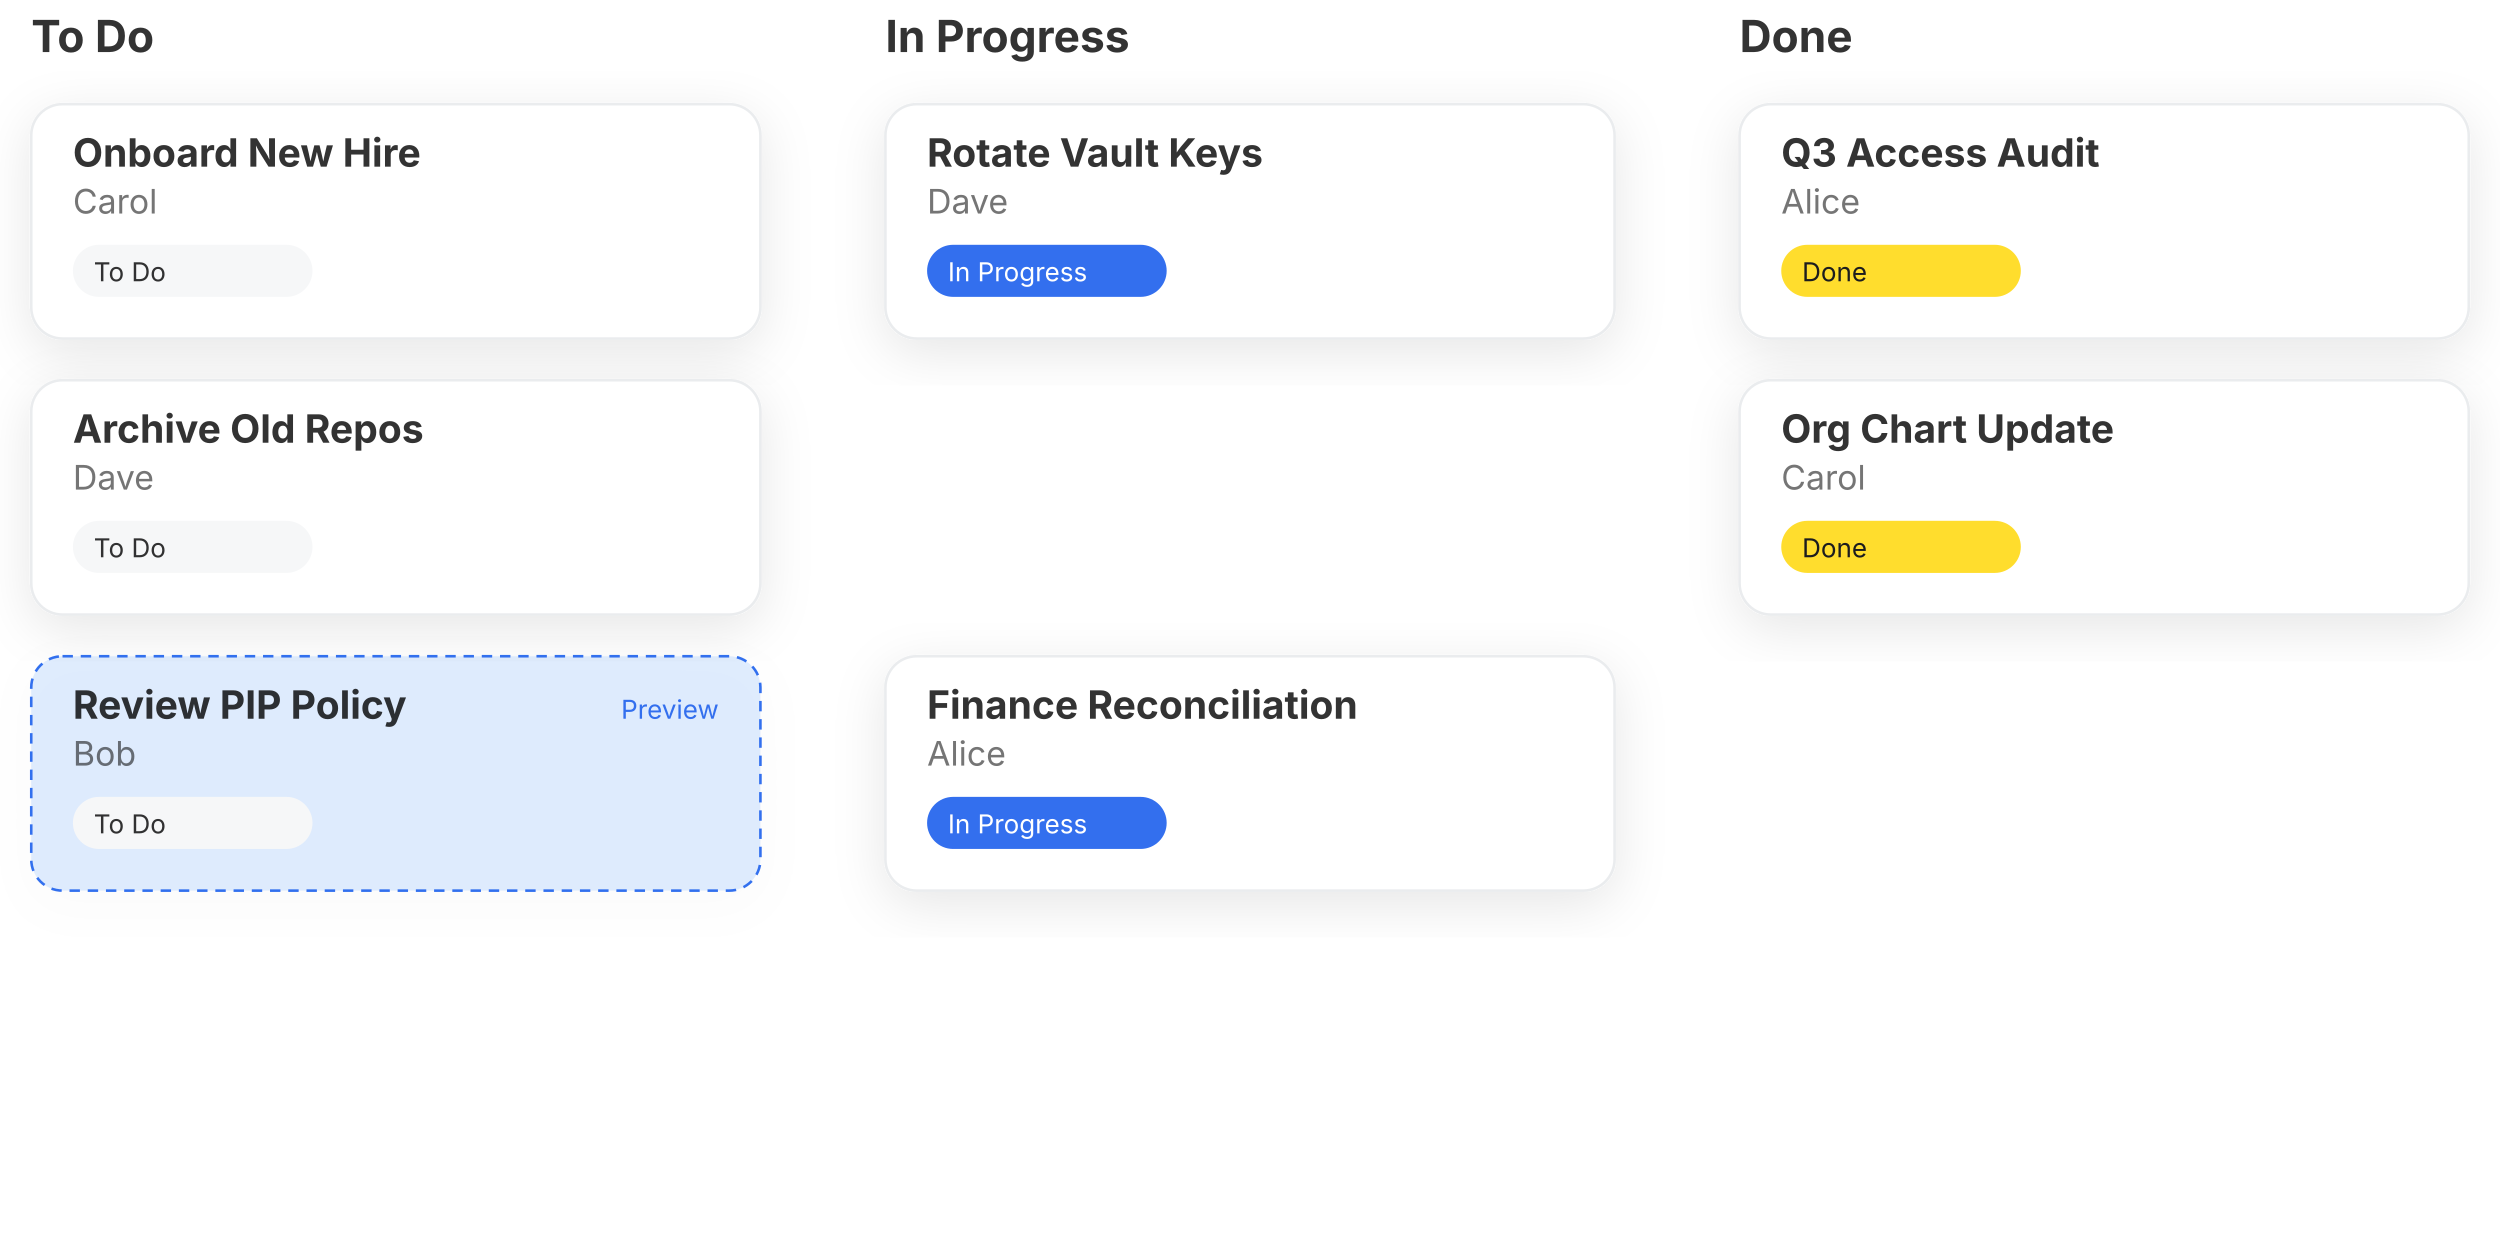
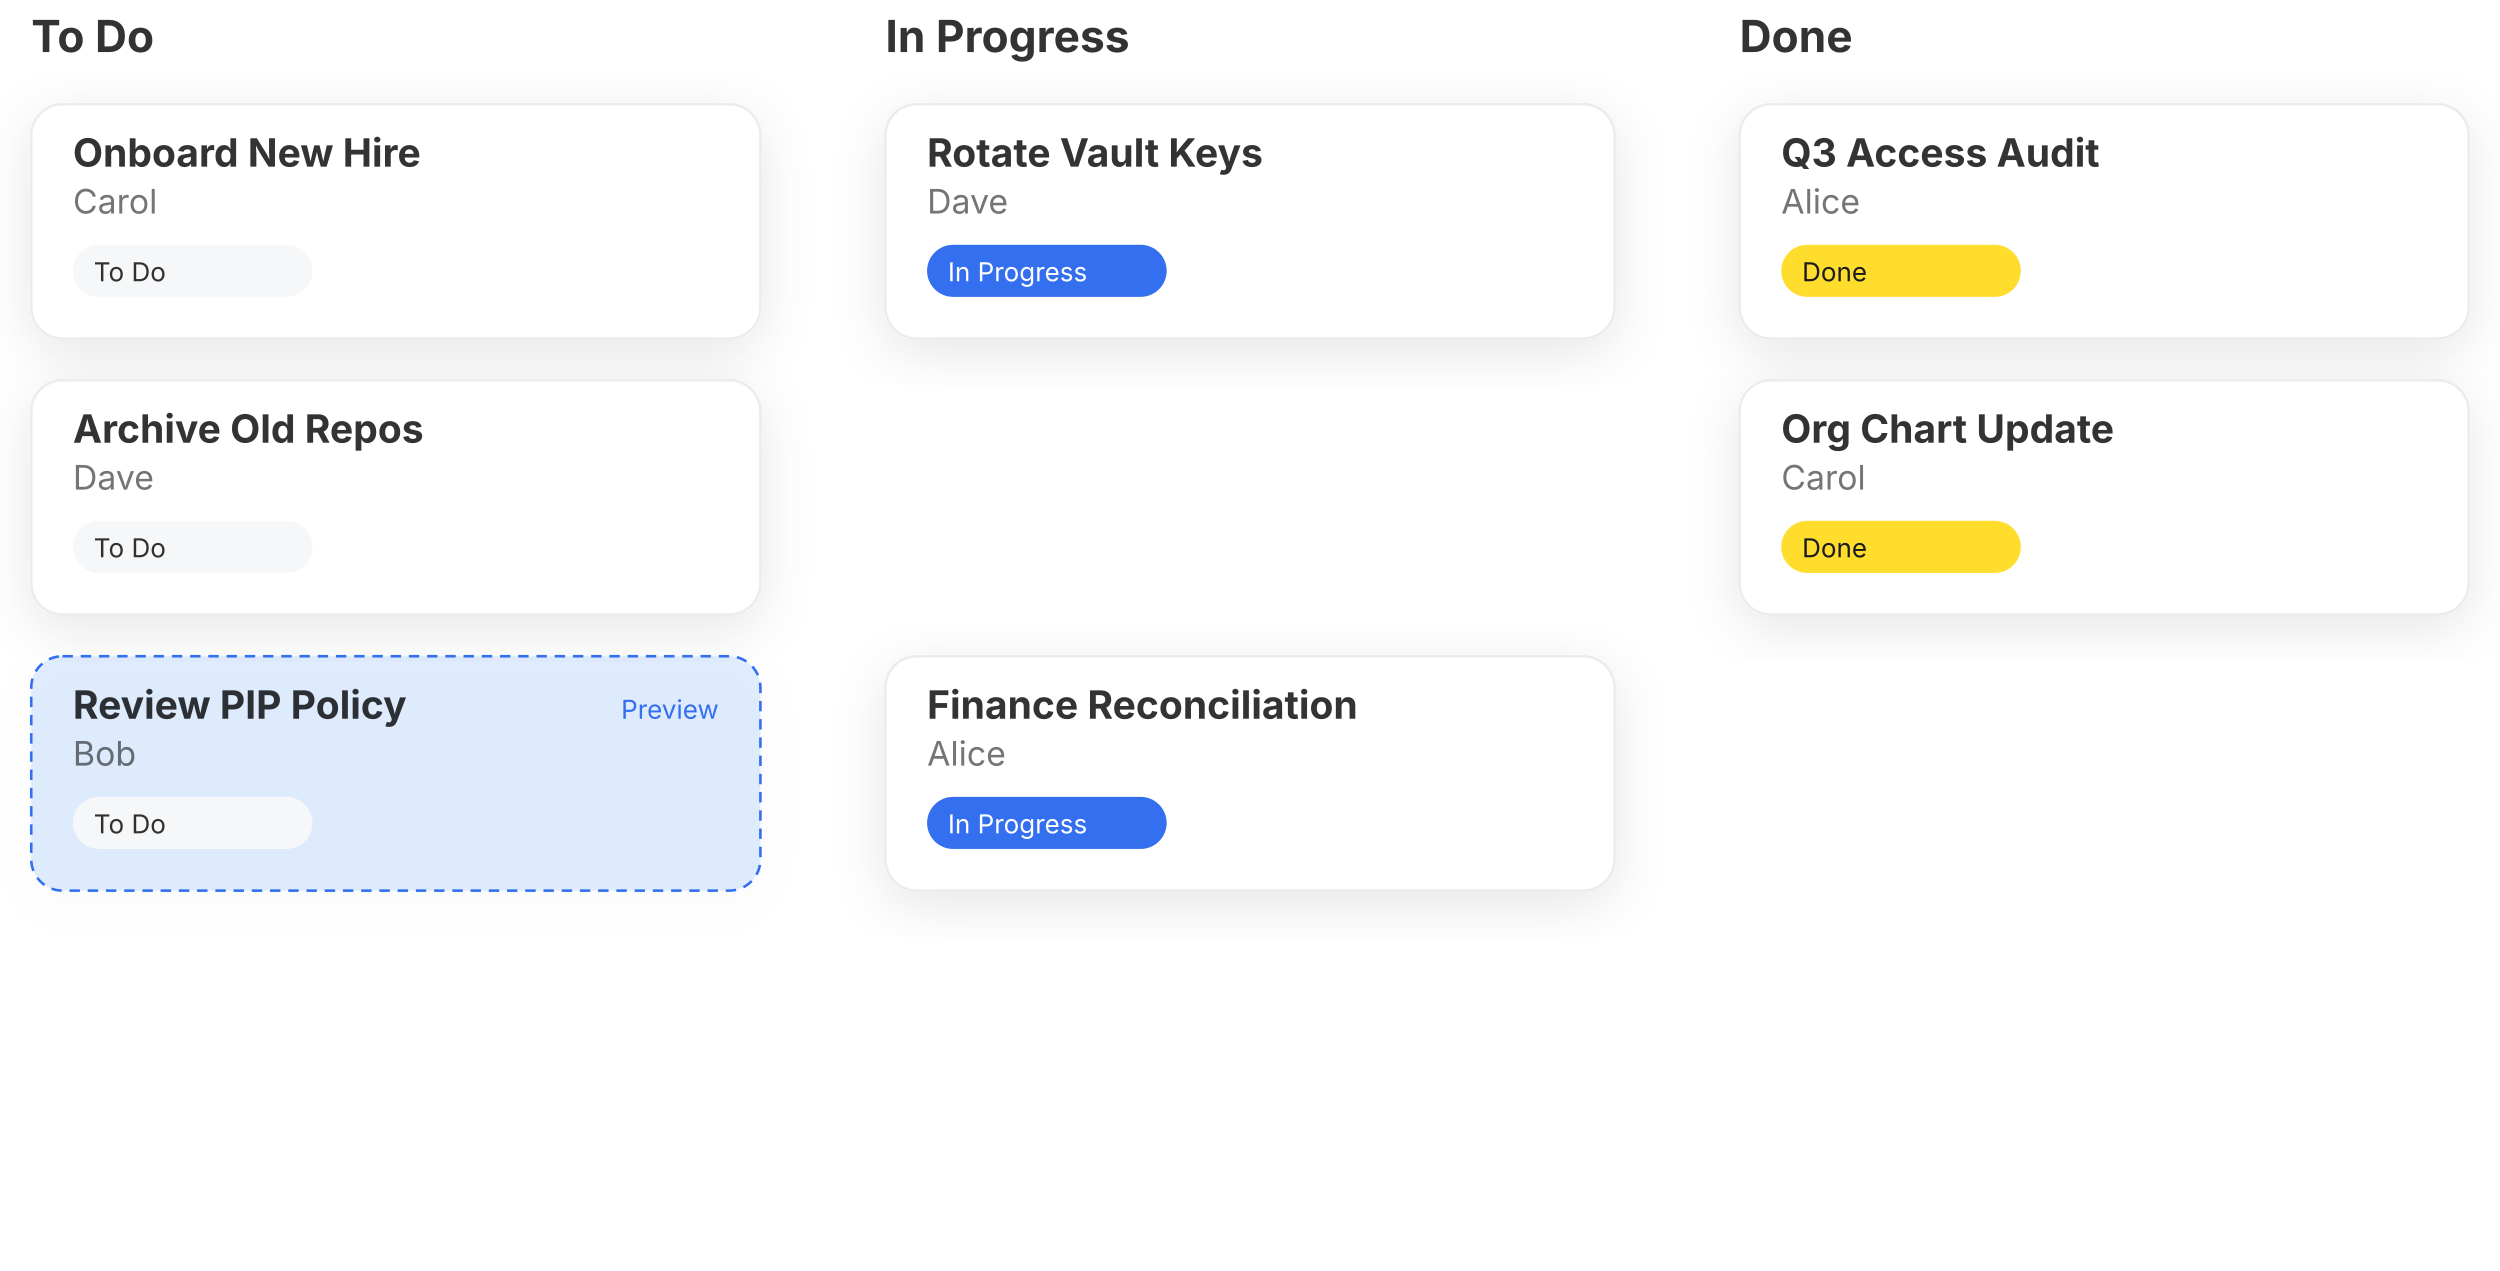
- <svg xmlns="http://www.w3.org/2000/svg" viewBox="0 0 960 480" role="img" data-vi-canvas="1" font-family="Inter, Roboto, system-ui, sans-serif" aria-label="The task board with one card previewed in a new column, marked as a preview, not a fact.">
+ <svg xmlns="http://www.w3.org/2000/svg" viewBox="0 0 960 488" role="img" data-vi-canvas="1" font-family="Inter, Roboto, system-ui, sans-serif" aria-label="The task board with one card previewed in a new column, marked as a preview, not a fact.">
  <filter id="soft-shadow" x="-20%" y="-20%" width="140%" height="140%">
    <feDropShadow dx="0" dy="5" stdDeviation="10" flood-color="#000000" flood-opacity="0.10" />
  </filter>
  <g transform="translate(12, 0)">
    <g transform="translate(0, 0)">
      <text x="0" y="20" text-anchor="start" fill="var(--vi-text-primary, rgba(0,0,0,0.80))" font-weight="700" font-size="17">To Do</text>
    </g>
    <g transform="translate(0, 40)">
      <g filter="url(#soft-shadow)">
        <rect x="0" width="280" height="90" rx="12" fill="var(--vi-surface-card, #FFFFFF)" stroke="var(--vi-line, #EAECEE)" stroke-width="1" />
      </g>
      <g transform="translate(16, 0)">
        <text x="0" y="24" text-anchor="start" fill="var(--vi-text-primary, rgba(0,0,0,0.80))" font-weight="700" font-size="15">Onboard New Hire</text>
      </g>
      <g transform="translate(16, 0)">
        <text x="0" y="42" text-anchor="start" fill="var(--vi-text-secondary, rgba(0,0,0,0.54))" font-weight="400" font-size="13">Carol</text>
      </g>
      <g transform="translate(16, 0)">
        <g transform="translate(0, 54)">
          <rect x="0" width="92" height="20" rx="10" fill="var(--vi-surface-track, #F6F7F8)" />
          <g transform="translate(8, 0)">
            <text x="0" y="14" text-anchor="start" fill="var(--vi-text-primary, rgba(0,0,0,0.80))" font-weight="400" font-size="10">To Do</text>
          </g>
        </g>
      </g>
    </g>
    <g transform="translate(0, 146)">
      <g filter="url(#soft-shadow)">
        <rect x="0" width="280" height="90" rx="12" fill="var(--vi-surface-card, #FFFFFF)" stroke="var(--vi-line, #EAECEE)" stroke-width="1" />
      </g>
      <g transform="translate(16, 0)">
        <text x="0" y="24" text-anchor="start" fill="var(--vi-text-primary, rgba(0,0,0,0.80))" font-weight="700" font-size="15">Archive Old Repos</text>
      </g>
      <g transform="translate(16, 0)">
        <text x="0" y="42" text-anchor="start" fill="var(--vi-text-secondary, rgba(0,0,0,0.54))" font-weight="400" font-size="13">Dave</text>
      </g>
      <g transform="translate(16, 0)">
        <g transform="translate(0, 54)">
          <rect x="0" width="92" height="20" rx="10" fill="var(--vi-surface-track, #F6F7F8)" />
          <g transform="translate(8, 0)">
            <text x="0" y="14" text-anchor="start" fill="var(--vi-text-primary, rgba(0,0,0,0.80))" font-weight="400" font-size="10">To Do</text>
          </g>
        </g>
      </g>
    </g>
    <g transform="translate(0, 252)">
      <g filter="url(#soft-shadow)">
        <rect x="0" width="280" height="90" rx="12" fill="rgba(66,139,249,0.16)" stroke="var(--vi-action, #336FEE)" stroke-width="1" stroke-dasharray="4 3" />
      </g>
      <g transform="translate(16, 0)">
        <text x="0" y="24" text-anchor="start" fill="var(--vi-text-primary, rgba(0,0,0,0.80))" font-weight="700" font-size="15">Review PIP Policy</text>
      </g>
      <g transform="translate(16, 0)">
        <text x="0" y="42" text-anchor="start" fill="var(--vi-text-secondary, rgba(0,0,0,0.54))" font-weight="400" font-size="13">Bob</text>
      </g>
      <g transform="translate(16, 0)">
        <g transform="translate(0, 54)">
          <rect x="0" width="92" height="20" rx="10" fill="var(--vi-surface-track, #F6F7F8)" />
          <g transform="translate(8, 0)">
            <text x="0" y="14" text-anchor="start" fill="var(--vi-text-primary, rgba(0,0,0,0.80))" font-weight="400" font-size="10">To Do</text>
          </g>
        </g>
      </g>
      <g transform="translate(16, 0)">
        <text x="248" y="24" text-anchor="end" fill="var(--vi-action, #336FEE)" font-weight="400" font-size="10">Preview</text>
      </g>
    </g>
    <g transform="translate(0, 358)">
</g>
  </g>
  <g transform="translate(340, 0)">
    <g transform="translate(0, 0)">
      <text x="0" y="20" text-anchor="start" fill="var(--vi-text-primary, rgba(0,0,0,0.80))" font-weight="700" font-size="17">In Progress</text>
    </g>
    <g transform="translate(0, 40)">
      <g filter="url(#soft-shadow)">
        <rect x="0" width="280" height="90" rx="12" fill="var(--vi-surface-card, #FFFFFF)" stroke="var(--vi-line, #EAECEE)" stroke-width="1" />
      </g>
      <g transform="translate(16, 0)">
        <text x="0" y="24" text-anchor="start" fill="var(--vi-text-primary, rgba(0,0,0,0.80))" font-weight="700" font-size="15">Rotate Vault Keys</text>
      </g>
      <g transform="translate(16, 0)">
        <text x="0" y="42" text-anchor="start" fill="var(--vi-text-secondary, rgba(0,0,0,0.54))" font-weight="400" font-size="13">Dave</text>
      </g>
      <g transform="translate(16, 0)">
        <g transform="translate(0, 54)">
          <rect x="0" width="92" height="20" rx="10" fill="var(--vi-action, #336FEE)" />
          <g transform="translate(8, 0)">
            <text x="0" y="14" text-anchor="start" fill="var(--vi-on-action, #FFFFFF)" font-weight="400" font-size="10">In Progress</text>
          </g>
        </g>
      </g>
    </g>
    <g transform="translate(0, 146)">
</g>
    <g transform="translate(0, 252)">
      <g filter="url(#soft-shadow)">
        <rect x="0" width="280" height="90" rx="12" fill="var(--vi-surface-card, #FFFFFF)" stroke="var(--vi-line, #EAECEE)" stroke-width="1" />
      </g>
      <g transform="translate(16, 0)">
        <text x="0" y="24" text-anchor="start" fill="var(--vi-text-primary, rgba(0,0,0,0.80))" font-weight="700" font-size="15">Finance Reconciliation</text>
      </g>
      <g transform="translate(16, 0)">
        <text x="0" y="42" text-anchor="start" fill="var(--vi-text-secondary, rgba(0,0,0,0.54))" font-weight="400" font-size="13">Alice</text>
      </g>
      <g transform="translate(16, 0)">
        <g transform="translate(0, 54)">
          <rect x="0" width="92" height="20" rx="10" fill="var(--vi-action, #336FEE)" />
          <g transform="translate(8, 0)">
            <text x="0" y="14" text-anchor="start" fill="var(--vi-on-action, #FFFFFF)" font-weight="400" font-size="10">In Progress</text>
          </g>
        </g>
      </g>
    </g>
    <g transform="translate(0, 358)">
</g>
  </g>
  <g transform="translate(668, 0)">
    <g transform="translate(0, 0)">
      <text x="0" y="20" text-anchor="start" fill="var(--vi-text-primary, rgba(0,0,0,0.80))" font-weight="700" font-size="17">Done</text>
    </g>
    <g transform="translate(0, 40)">
      <g filter="url(#soft-shadow)">
        <rect x="0" width="280" height="90" rx="12" fill="var(--vi-surface-card, #FFFFFF)" stroke="var(--vi-line, #EAECEE)" stroke-width="1" />
      </g>
      <g transform="translate(16, 0)">
        <text x="0" y="24" text-anchor="start" fill="var(--vi-text-primary, rgba(0,0,0,0.80))" font-weight="700" font-size="15">Q3 Access Audit</text>
      </g>
      <g transform="translate(16, 0)">
        <text x="0" y="42" text-anchor="start" fill="var(--vi-text-secondary, rgba(0,0,0,0.54))" font-weight="400" font-size="13">Alice</text>
      </g>
      <g transform="translate(16, 0)">
        <g transform="translate(0, 54)">
          <rect x="0" width="92" height="20" rx="10" fill="var(--vi-accent, #FFDD2D)" />
          <g transform="translate(8, 0)">
            <text x="0" y="14" text-anchor="start" fill="var(--vi-on-accent, #1C1C1E)" font-weight="400" font-size="10">Done</text>
          </g>
        </g>
      </g>
    </g>
    <g transform="translate(0, 146)">
      <g filter="url(#soft-shadow)">
        <rect x="0" width="280" height="90" rx="12" fill="var(--vi-surface-card, #FFFFFF)" stroke="var(--vi-line, #EAECEE)" stroke-width="1" />
      </g>
      <g transform="translate(16, 0)">
        <text x="0" y="24" text-anchor="start" fill="var(--vi-text-primary, rgba(0,0,0,0.80))" font-weight="700" font-size="15">Org Chart Update</text>
      </g>
      <g transform="translate(16, 0)">
        <text x="0" y="42" text-anchor="start" fill="var(--vi-text-secondary, rgba(0,0,0,0.54))" font-weight="400" font-size="13">Carol</text>
      </g>
      <g transform="translate(16, 0)">
        <g transform="translate(0, 54)">
          <rect x="0" width="92" height="20" rx="10" fill="var(--vi-accent, #FFDD2D)" />
          <g transform="translate(8, 0)">
            <text x="0" y="14" text-anchor="start" fill="var(--vi-on-accent, #1C1C1E)" font-weight="400" font-size="10">Done</text>
          </g>
        </g>
      </g>
    </g>
    <g transform="translate(0, 252)">
</g>
    <g transform="translate(0, 358)">
</g>
  </g>
</svg>
